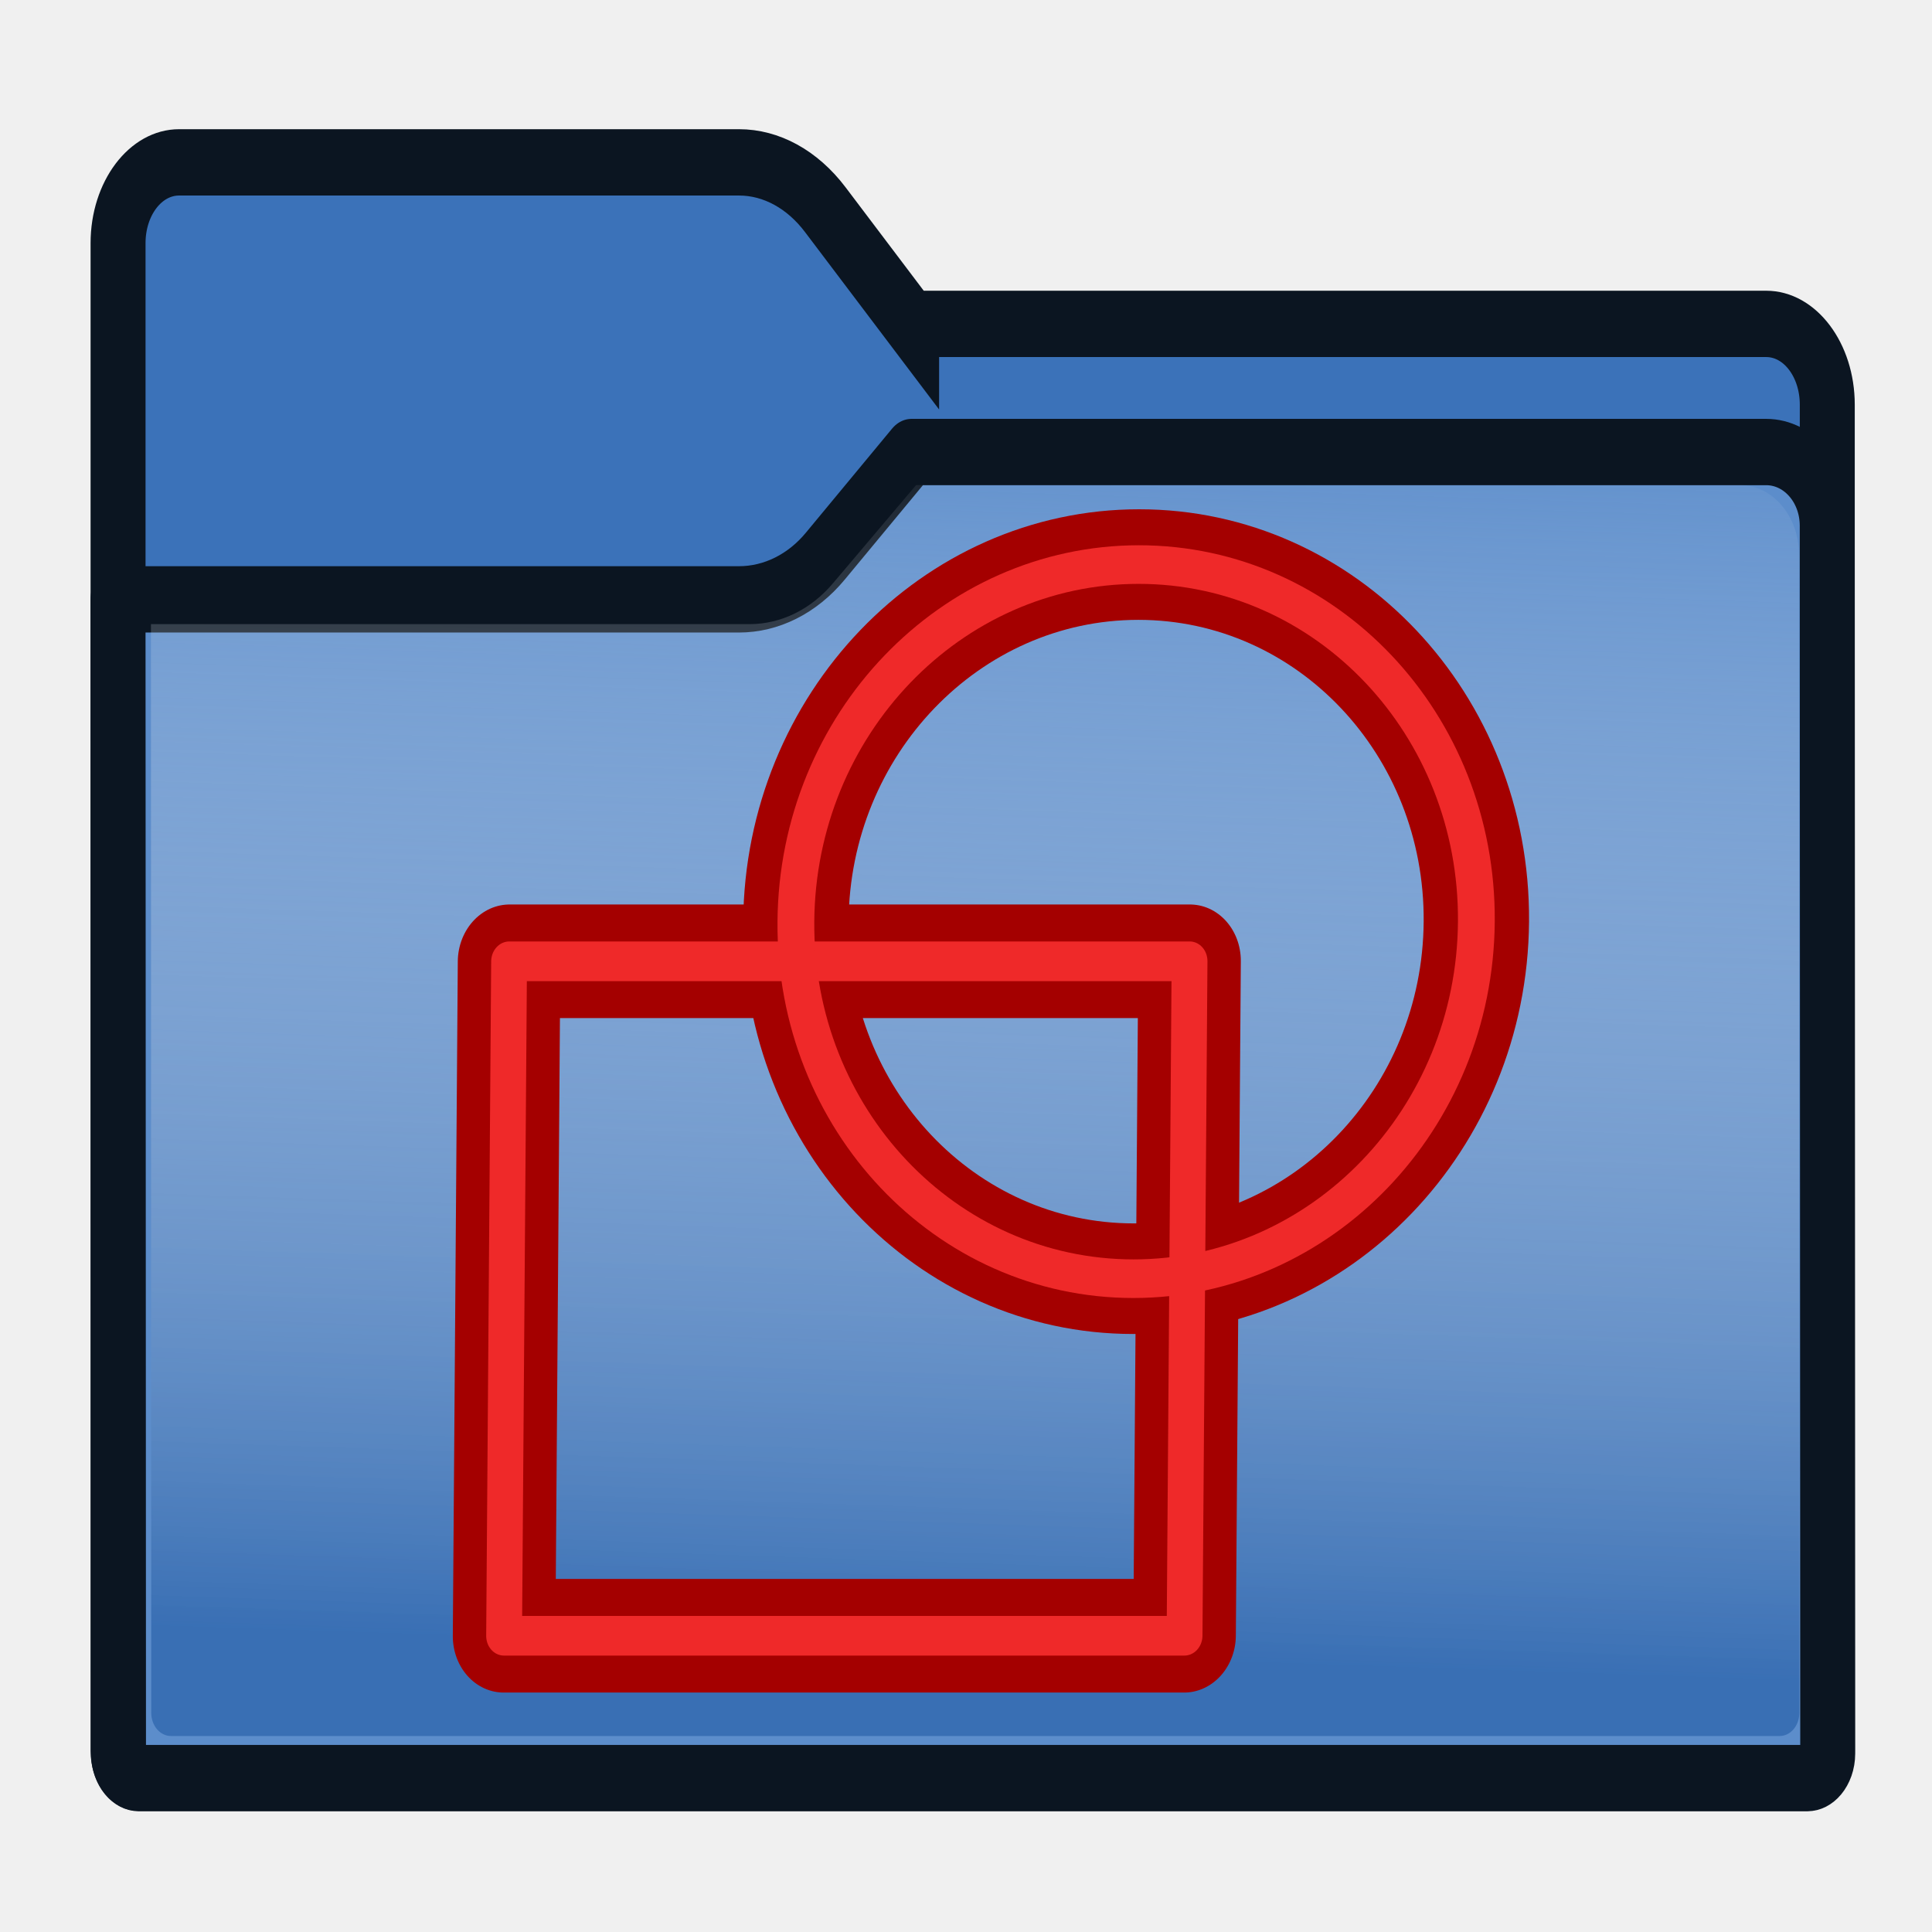
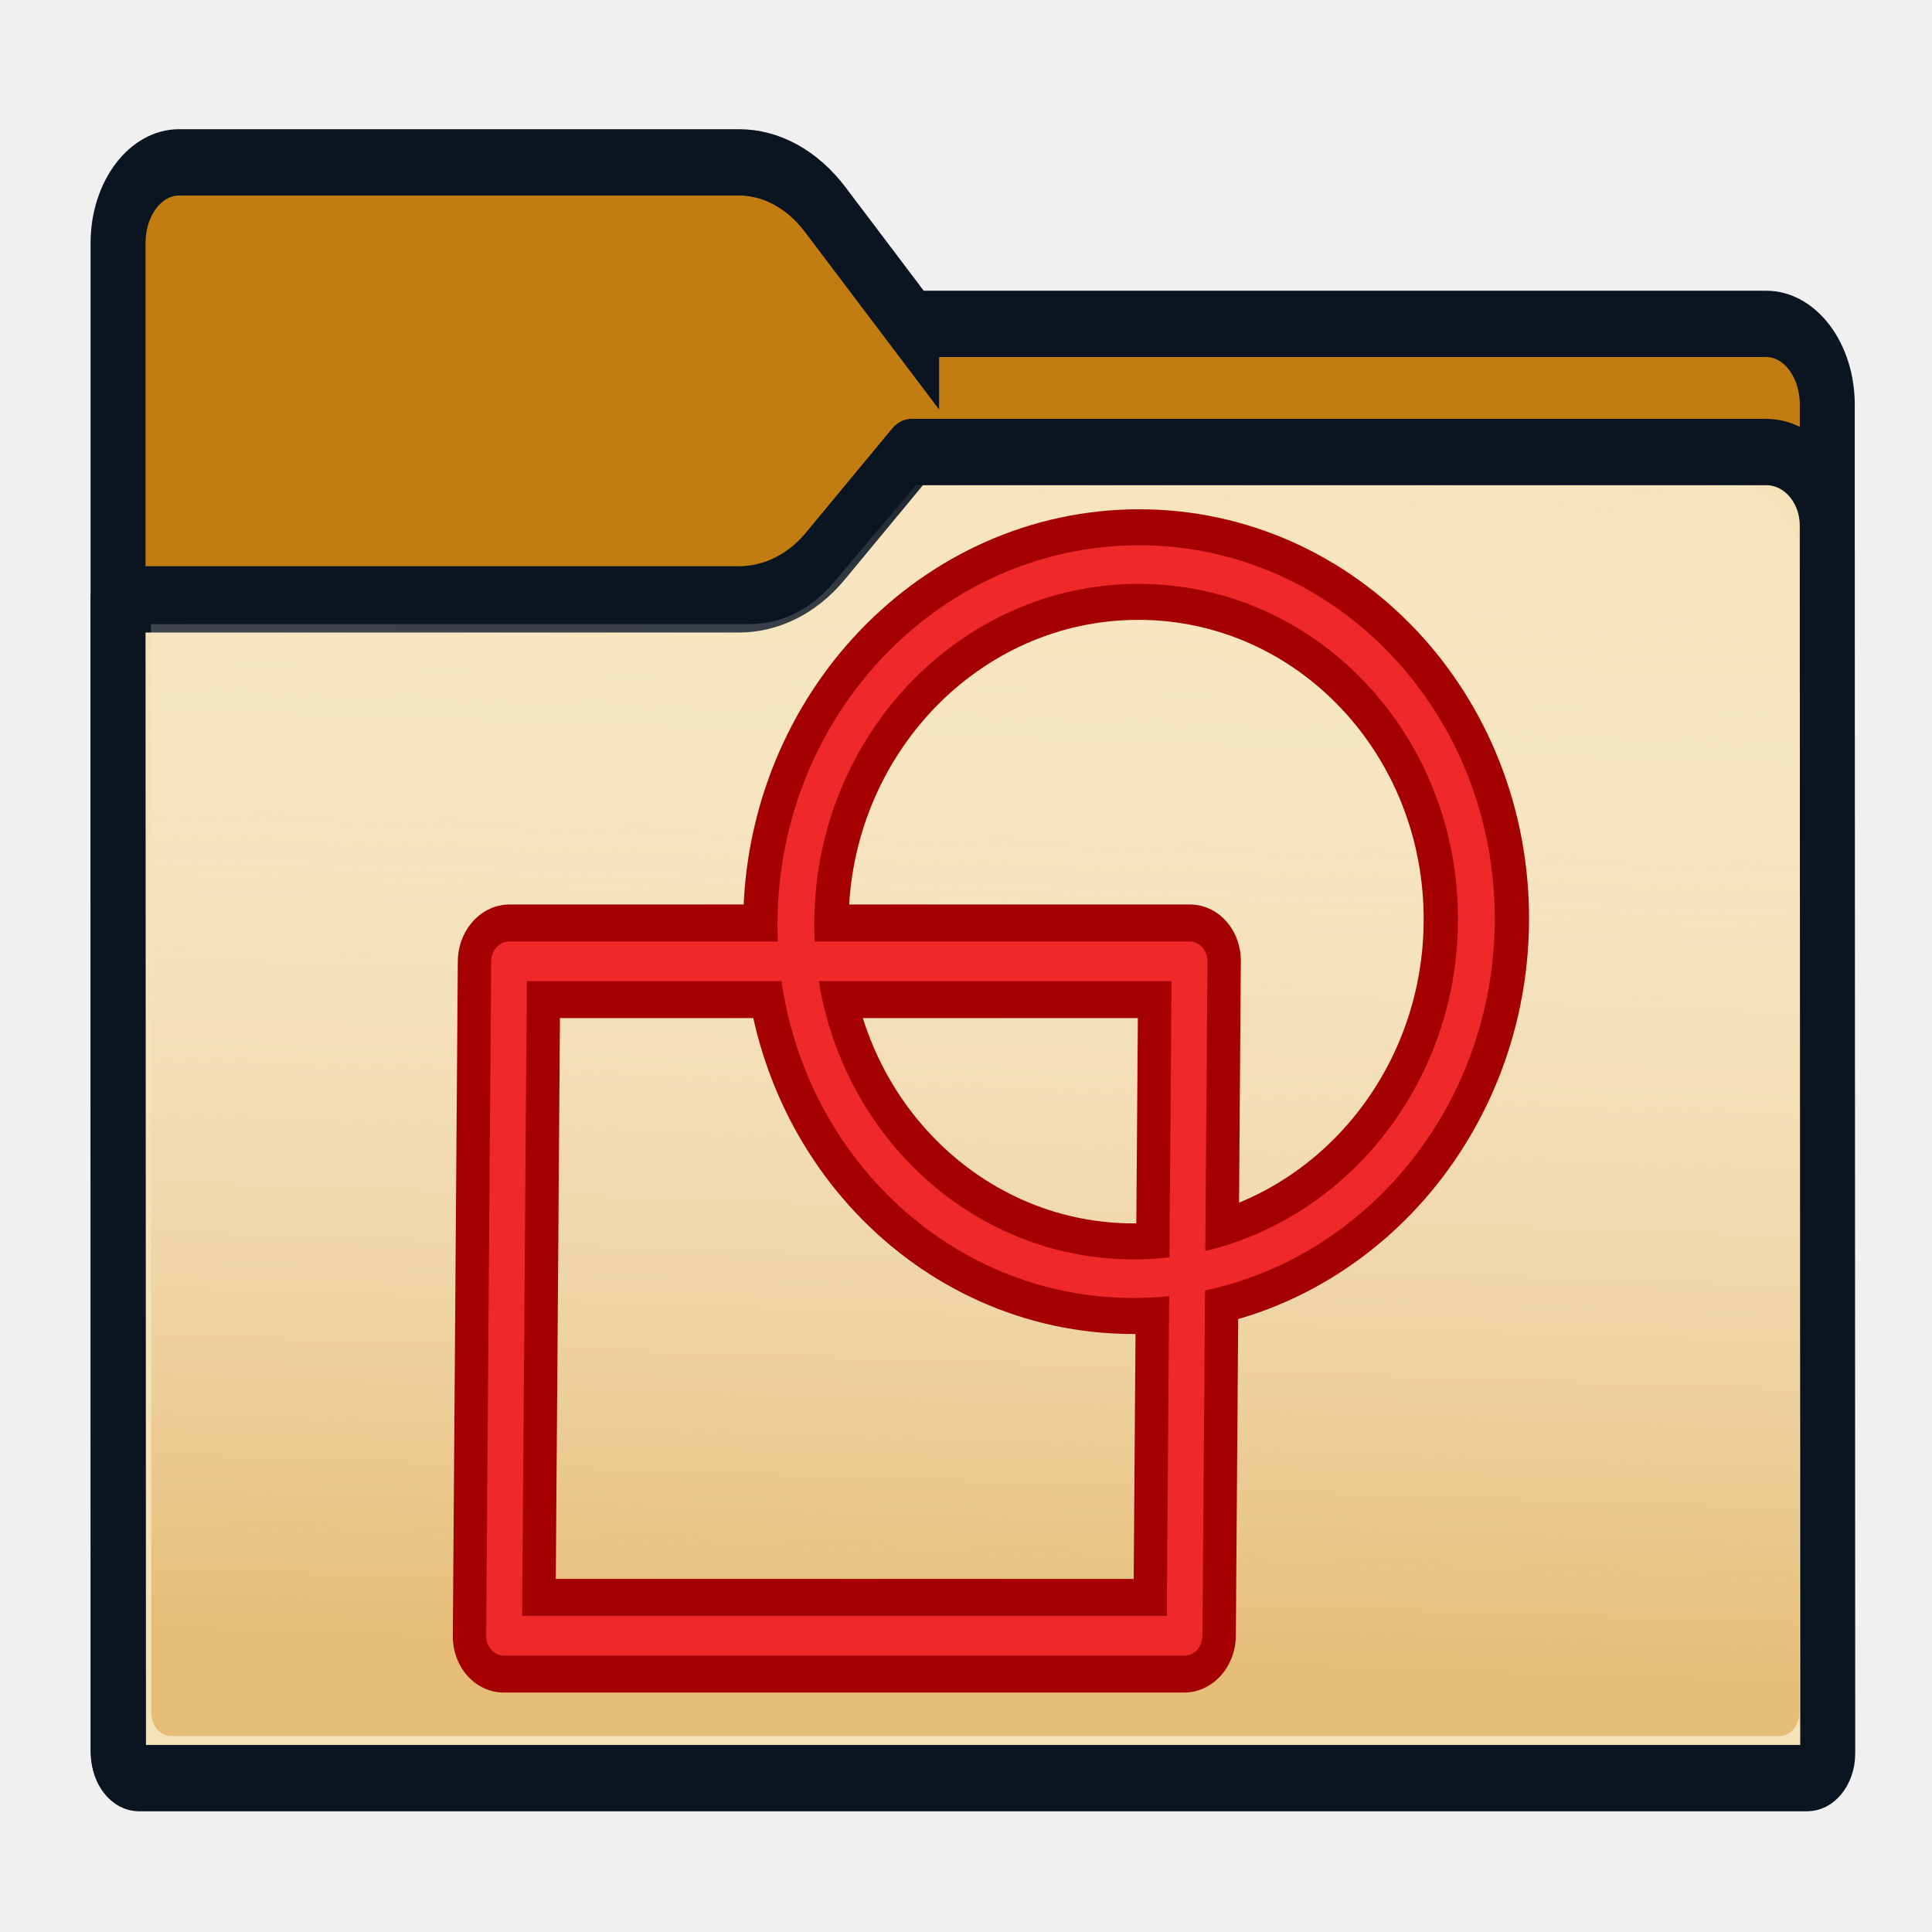
<svg xmlns="http://www.w3.org/2000/svg" xmlns:xlink="http://www.w3.org/1999/xlink" id="svg97" height="64" width="64" version="1.0">
  <defs id="defs3">
    <radialGradient id="radialGradient6719" xlink:href="#linearGradient5060" gradientUnits="userSpaceOnUse" cy="486.65" cx="605.71" gradientTransform="matrix(-2.7744,0,0,1.9697,112.76,-872.89)" r="117.14" />
    <linearGradient id="linearGradient5060">
      <stop id="stop5062" offset="0" />
      <stop id="stop5064" stop-opacity="0" offset="1" />
    </linearGradient>
    <radialGradient id="radialGradient6717" xlink:href="#linearGradient5060" gradientUnits="userSpaceOnUse" cy="486.65" cx="605.71" gradientTransform="matrix(2.7744,0,0,1.9697,-1891.6,-872.89)" r="117.14" />
    <linearGradient id="linearGradient6715" y2="609.51" gradientUnits="userSpaceOnUse" x2="302.86" gradientTransform="matrix(2.7744,0,0,1.9697,-1892.2,-872.89)" y1="366.65" x1="302.86">
      <stop id="stop5050" stop-opacity="0" offset="0" />
      <stop id="stop5056" offset=".5" />
      <stop id="stop5052" stop-opacity="0" offset="1" />
    </linearGradient>
    <radialGradient id="radialGradient238" gradientUnits="userSpaceOnUse" cy="37.518" cx="20.706" gradientTransform="matrix(1.055,-0.027345,0.1777,1.1909,-3.5722,-7.1253)" r="30.905">
      <stop id="stop1790" stop-color="#202020" offset="0" />
      <stop id="stop1791" stop-color="#b9b9b9" offset="1" />
    </radialGradient>
    <linearGradient id="linearGradient491" y2="66.834" gradientUnits="userSpaceOnUse" x2="9.898" gradientTransform="matrix(1.5168,0,0,0.70898,-0.87957,-1.3182)" y1="13.773" x1="6.23">
      <stop id="stop3984" stop-color="#fff" stop-opacity=".876" offset="0" />
      <stop id="stop3985" stop-color="#fffffe" stop-opacity="0" offset="1" />
    </linearGradient>
    <linearGradient id="linearGradient322" y2="46.689" gradientUnits="userSpaceOnUse" x2="12.854" gradientTransform="matrix(1.3175,0,0,0.81626,-0.87957,-1.3182)" y1="32.567" x1="13.036">
      <stop id="stop320" stop-color="#fff" offset="0" />
      <stop id="stop321" stop-color="#fff" stop-opacity="0" offset="1" />
    </linearGradient>
    <linearGradient id="linearGradient3104" y2="6.18" gradientUnits="userSpaceOnUse" x2="15.515" y1="31.368" x1="18.113">
      <stop id="stop3098" stop-color="#424242" offset="0" />
      <stop id="stop3100" stop-color="#777" offset="1" />
    </linearGradient>
    <linearGradient id="linearGradient9772" y2="32.05" gradientUnits="userSpaceOnUse" x2="22.065" y1="36.988" x1="22.176">
      <stop id="stop9768" stop-color="#6194cb" offset="0" />
      <stop id="stop9770" stop-color="#729fcf" offset="1" />
    </linearGradient>
    <linearGradient id="a" x1="51.171" x2="49.626" y1="19.96" y2="74.544" gradientUnits="userSpaceOnUse" gradientTransform="matrix(0.9642196,0,-0.1013436,0.962938,7.858009,2.060605)">
      <stop offset="0" stop-color="#fff" stop-opacity="0" id="stop9" />
-       <stop offset="1" stop-color="#ffd75e" stop-opacity=".3" id="stop11" style="stop-color:#396fb4;stop-opacity:1" />
+       <stop offset="1" stop-color="#ffd75e" stop-opacity=".3" id="stop11" style="stop-color:#e5bd77;stop-opacity:1" />
    </linearGradient>
    <linearGradient id="a-7" x1="51.171" x2="49.626" y1="19.96" y2="74.544" gradientUnits="userSpaceOnUse" gradientTransform="matrix(0.9642196,0,3.2794741e-4,0.943294,-0.1793302,2.708858)">
      <stop offset="0" stop-color="#fff" stop-opacity="0" id="stop9-8" />
-       <stop offset="1" stop-color="#ffd75e" stop-opacity=".3" id="stop11-4" style="stop-color:#396fb4;stop-opacity:1" />
+       <stop offset="1" stop-color="#ffd75e" stop-opacity=".3" id="stop11-4" style="stop-color:#e5bd77;stop-opacity:1" />
    </linearGradient>
  </defs>
  <g style="fill:#ffffff" id="g4151" transform="matrix(0.6740494,0,0,0.8134689,1.214656,-4.549132)">
-     <path style="fill:#3b72b9;fill-opacity:1;stroke:#0b1521;stroke-width:2.701;stroke-miterlimit:4;stroke-dasharray:none;stroke-opacity:1" id="path4" d="M 43,18.783 38.757,14.131 C 37.632,12.897 36.106,12.204 34.515,12.204 l -27.515,0 c -1.657,0 -3,1.473 -3,3.289 l 0,61.398 c 0,0.606 0.448,1.096 1,1.096 l 82,0 c 0.552,0 1,-0.491 1,-1.096 l 0,-54.82 c 0,-1.817 -1.343,-3.289 -3,-3.289 l -42,0 z" />
-     <path style="fill:#5c8dcb;fill-opacity:1;stroke:#0b1521;stroke-width:2.701;stroke-linejoin:round;stroke-miterlimit:4;stroke-dasharray:none;stroke-opacity:1" id="path6" d="m 42.996,24 -4.241,4.243 C 37.631,29.368 36.105,30 34.514,30 l -30.515,0 0.023,47 c 3.144e-4,0.552 0.448,1 1,1 l 82,0 c 0.552,0 1,-0.448 1,-1 l -0.024,-50 c -8.03e-4,-1.657 -1.345,-3 -3.001,-3 l -42,0 z" />
+     <path style="fill:#c17d11;fill-opacity:1;stroke:#0b1521;stroke-width:2.701;stroke-miterlimit:4;stroke-dasharray:none;stroke-opacity:1" id="path4" d="M 43,18.783 38.757,14.131 C 37.632,12.897 36.106,12.204 34.515,12.204 l -27.515,0 c -1.657,0 -3,1.473 -3,3.289 l 0,61.398 c 0,0.606 0.448,1.096 1,1.096 l 82,0 c 0.552,0 1,-0.491 1,-1.096 l 0,-54.82 c 0,-1.817 -1.343,-3.289 -3,-3.289 l -42,0 z" />
+     <path style="fill:#f6e2b8;fill-opacity:1;stroke:#0b1521;stroke-width:2.701;stroke-linejoin:round;stroke-miterlimit:4;stroke-dasharray:none;stroke-opacity:1" id="path6" d="m 42.996,24 -4.241,4.243 C 37.631,29.368 36.105,30 34.514,30 l -30.515,0 0.023,47 c 3.144e-4,0.552 0.448,1 1,1 l 82,0 c 0.552,0 1,-0.448 1,-1 l -0.024,-50 c -8.03e-4,-1.657 -1.345,-3 -3.001,-3 l -42,0 z" />
    <path style="fill:url(#a-7);stroke:none;stroke-width:4;stroke-linejoin:round;stroke-miterlimit:4;stroke-dasharray:none;stroke-opacity:1" id="path13" d="m 43.218,25.348 -4.089,4.002 c -1.085,1.061 -2.556,1.658 -4.09,1.658 l -29.423,0 0.015,44.335 c 1.812e-4,0.521 0.432,0.943 0.965,0.943 l 79.066,0 c 0.533,0 0.964,-0.422 0.964,-0.943 l -0.016,-47.165 c -5.42e-4,-1.563 -1.296,-2.83 -2.894,-2.83 l -40.497,0 z" />
  </g>
  <g transform="matrix(0.5931903,0,-0.00485665,0.6571154,14.01947,15.41636)" id="layer1-6">
    <g transform="matrix(0.1367863,0,0,0.1367863,-119.1552,-134.8696)" id="g3360">
      <rect y="1168.755" x="907.658" height="248.563" width="277.806" id="rect3860-36" style="color:#000000;display:inline;overflow:visible;visibility:visible;fill:none;stroke:#a40000;stroke-width:41.874;stroke-linecap:round;stroke-linejoin:round;stroke-miterlimit:4;stroke-dasharray:none;stroke-dashoffset:0;stroke-opacity:1;marker:none;enable-background:accumulate" />
      <path transform="matrix(7.639654,0,0,7.237567,932.953,913.3197)" d="m 48.364,33.273 c 0,10.042 -8.14,18.182 -18.182,18.182 C 20.14,51.455 12,43.314 12,33.273 12,23.231 20.14,15.091 30.182,15.091 c 10.042,0 18.182,8.14 18.182,18.182 z" id="path3862-7" style="color:#000000;display:inline;overflow:visible;visibility:visible;fill:none;stroke:#a40000;stroke-width:5.631;stroke-linecap:round;stroke-linejoin:round;stroke-miterlimit:4;stroke-dasharray:none;stroke-dashoffset:0;stroke-opacity:1;marker:none;enable-background:accumulate" />
      <rect y="1168.755" x="907.658" height="248.563" width="277.806" id="rect3860-3" style="color:#000000;display:inline;overflow:visible;visibility:visible;fill:none;stroke:#ef2929;stroke-width:14.621;stroke-linecap:round;stroke-linejoin:round;stroke-miterlimit:4;stroke-dasharray:none;stroke-dashoffset:0;stroke-opacity:1;marker:none;enable-background:accumulate" />
      <path transform="matrix(7.639654,0,0,7.237567,932.953,913.3197)" d="m 48.364,33.273 c 0,10.042 -8.14,18.182 -18.182,18.182 C 20.14,51.455 12,43.314 12,33.273 12,23.231 20.14,15.091 30.182,15.091 c 10.042,0 18.182,8.14 18.182,18.182 z" id="path3862-6" style="color:#000000;display:inline;overflow:visible;visibility:visible;fill:none;stroke:#ef2929;stroke-width:1.966;stroke-linecap:round;stroke-linejoin:round;stroke-miterlimit:4;stroke-dasharray:none;stroke-dashoffset:0;stroke-opacity:1;marker:none;enable-background:accumulate" />
    </g>
  </g>
</svg>
